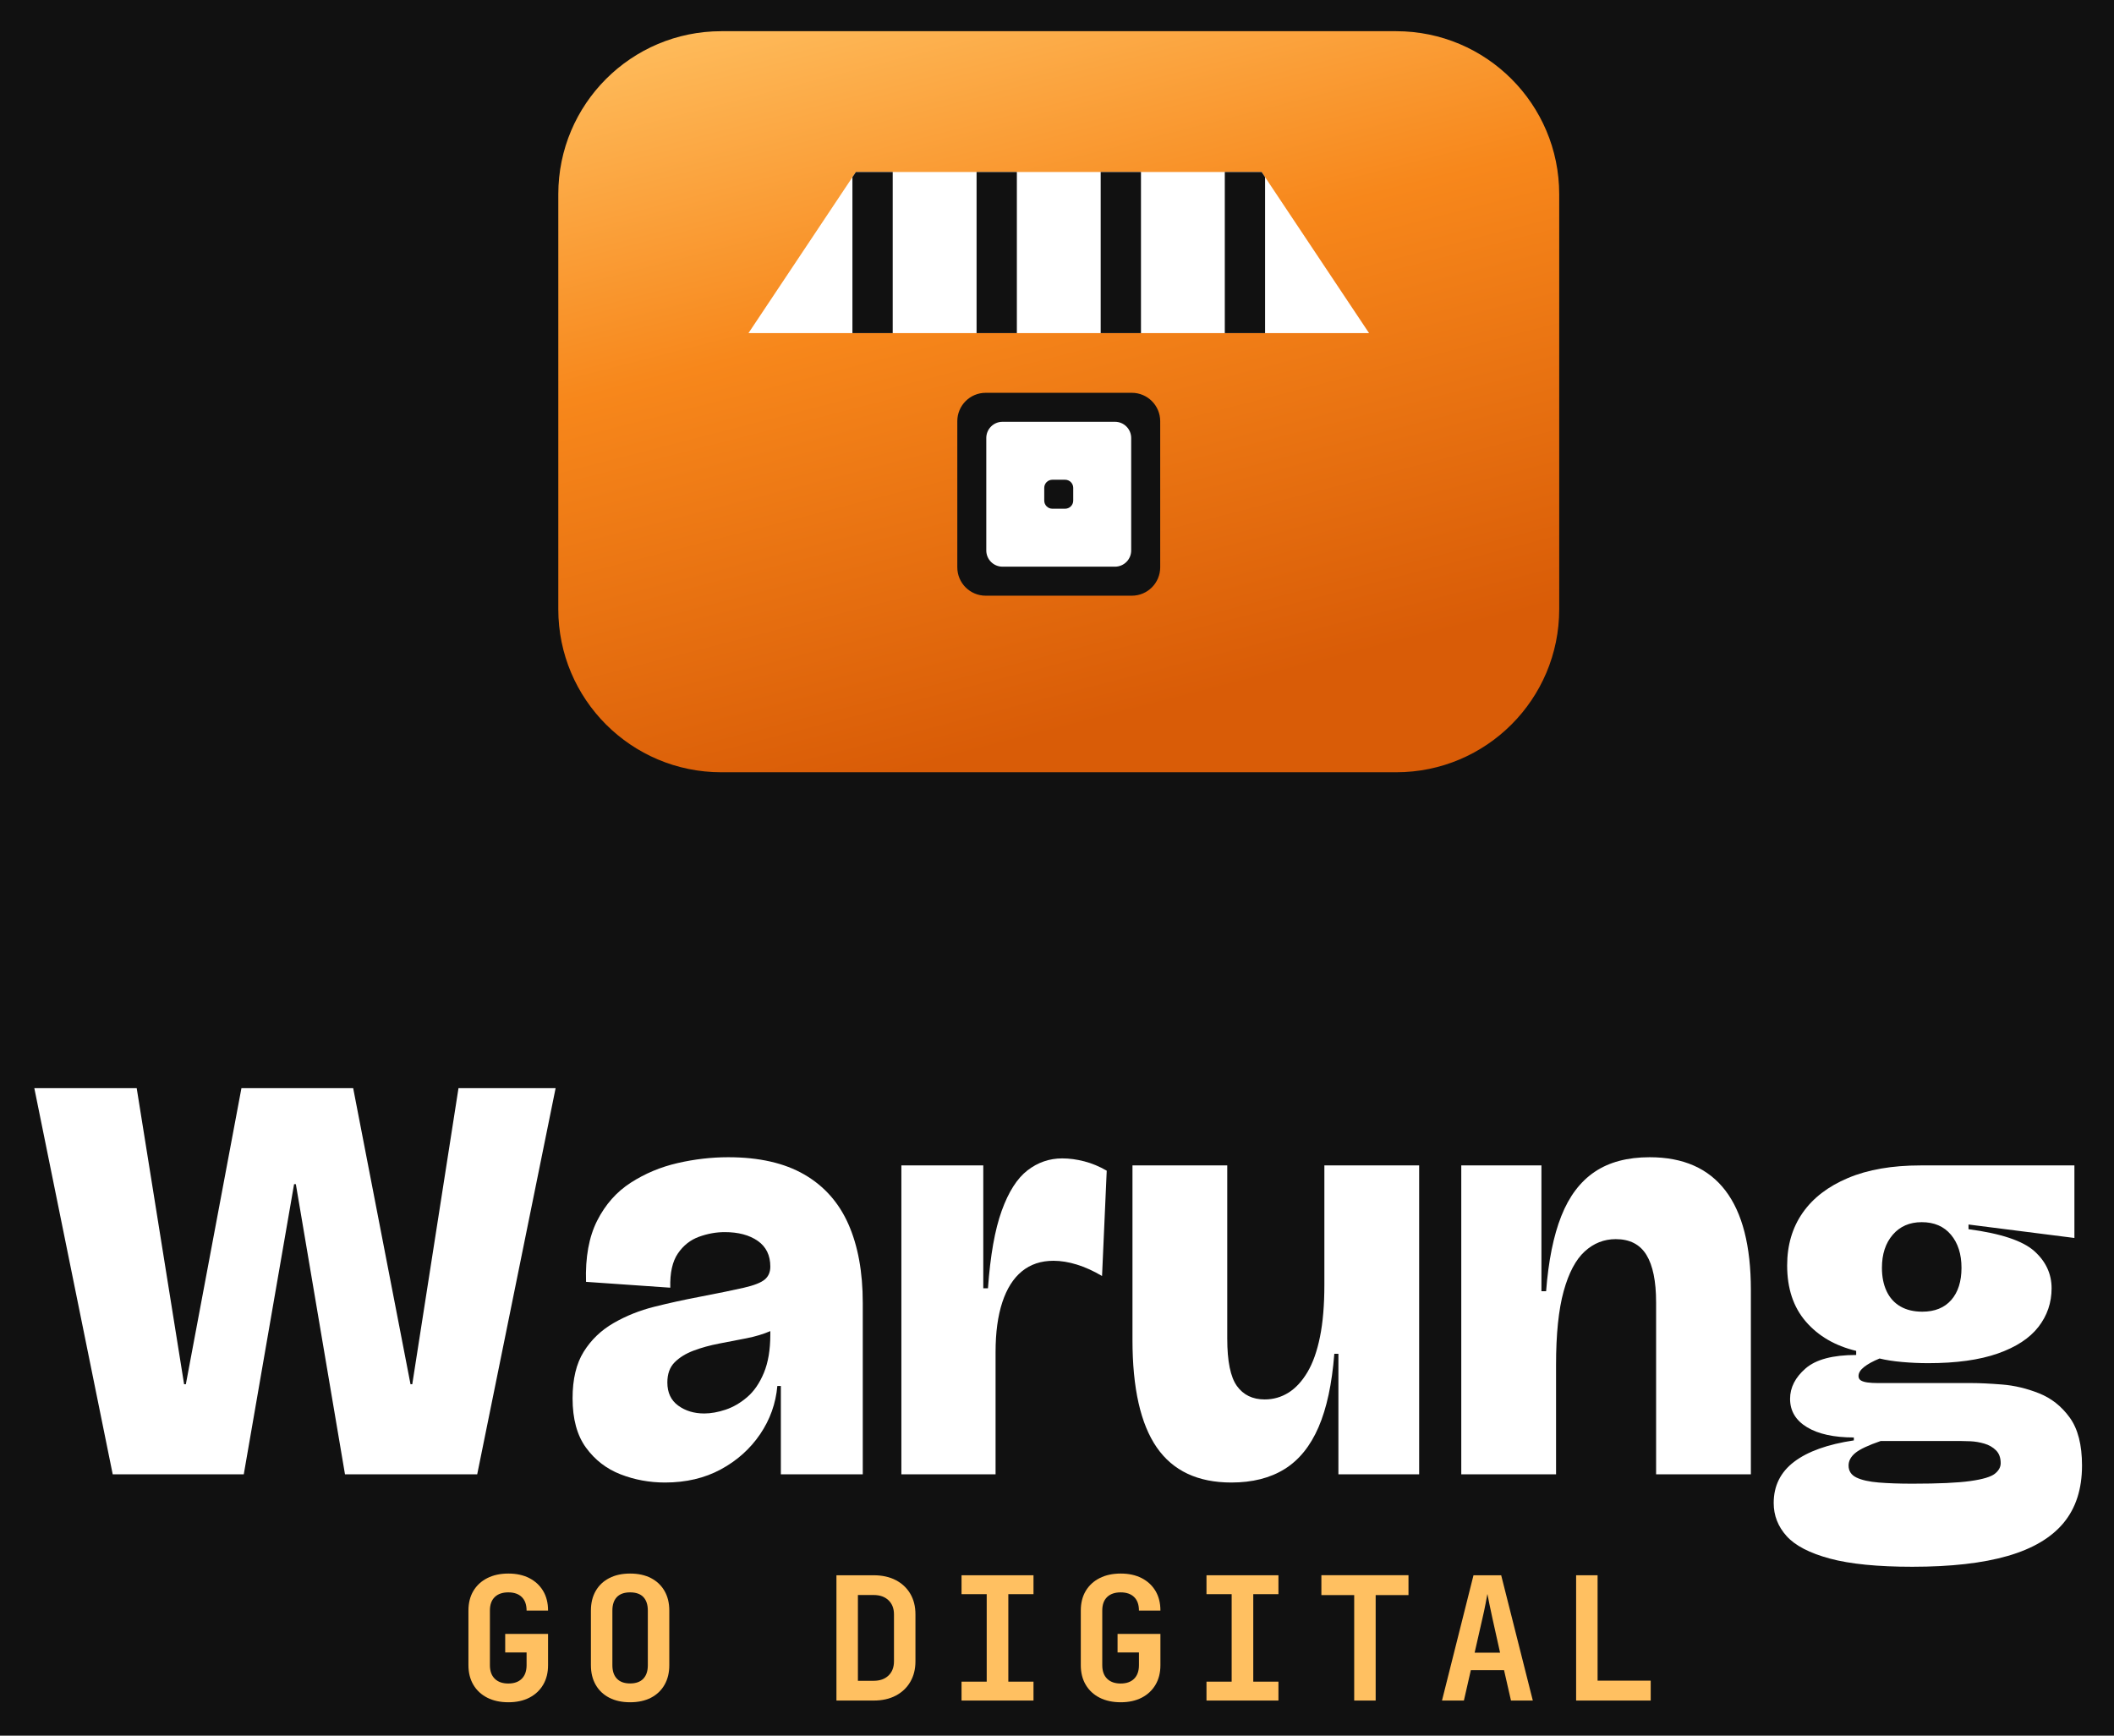
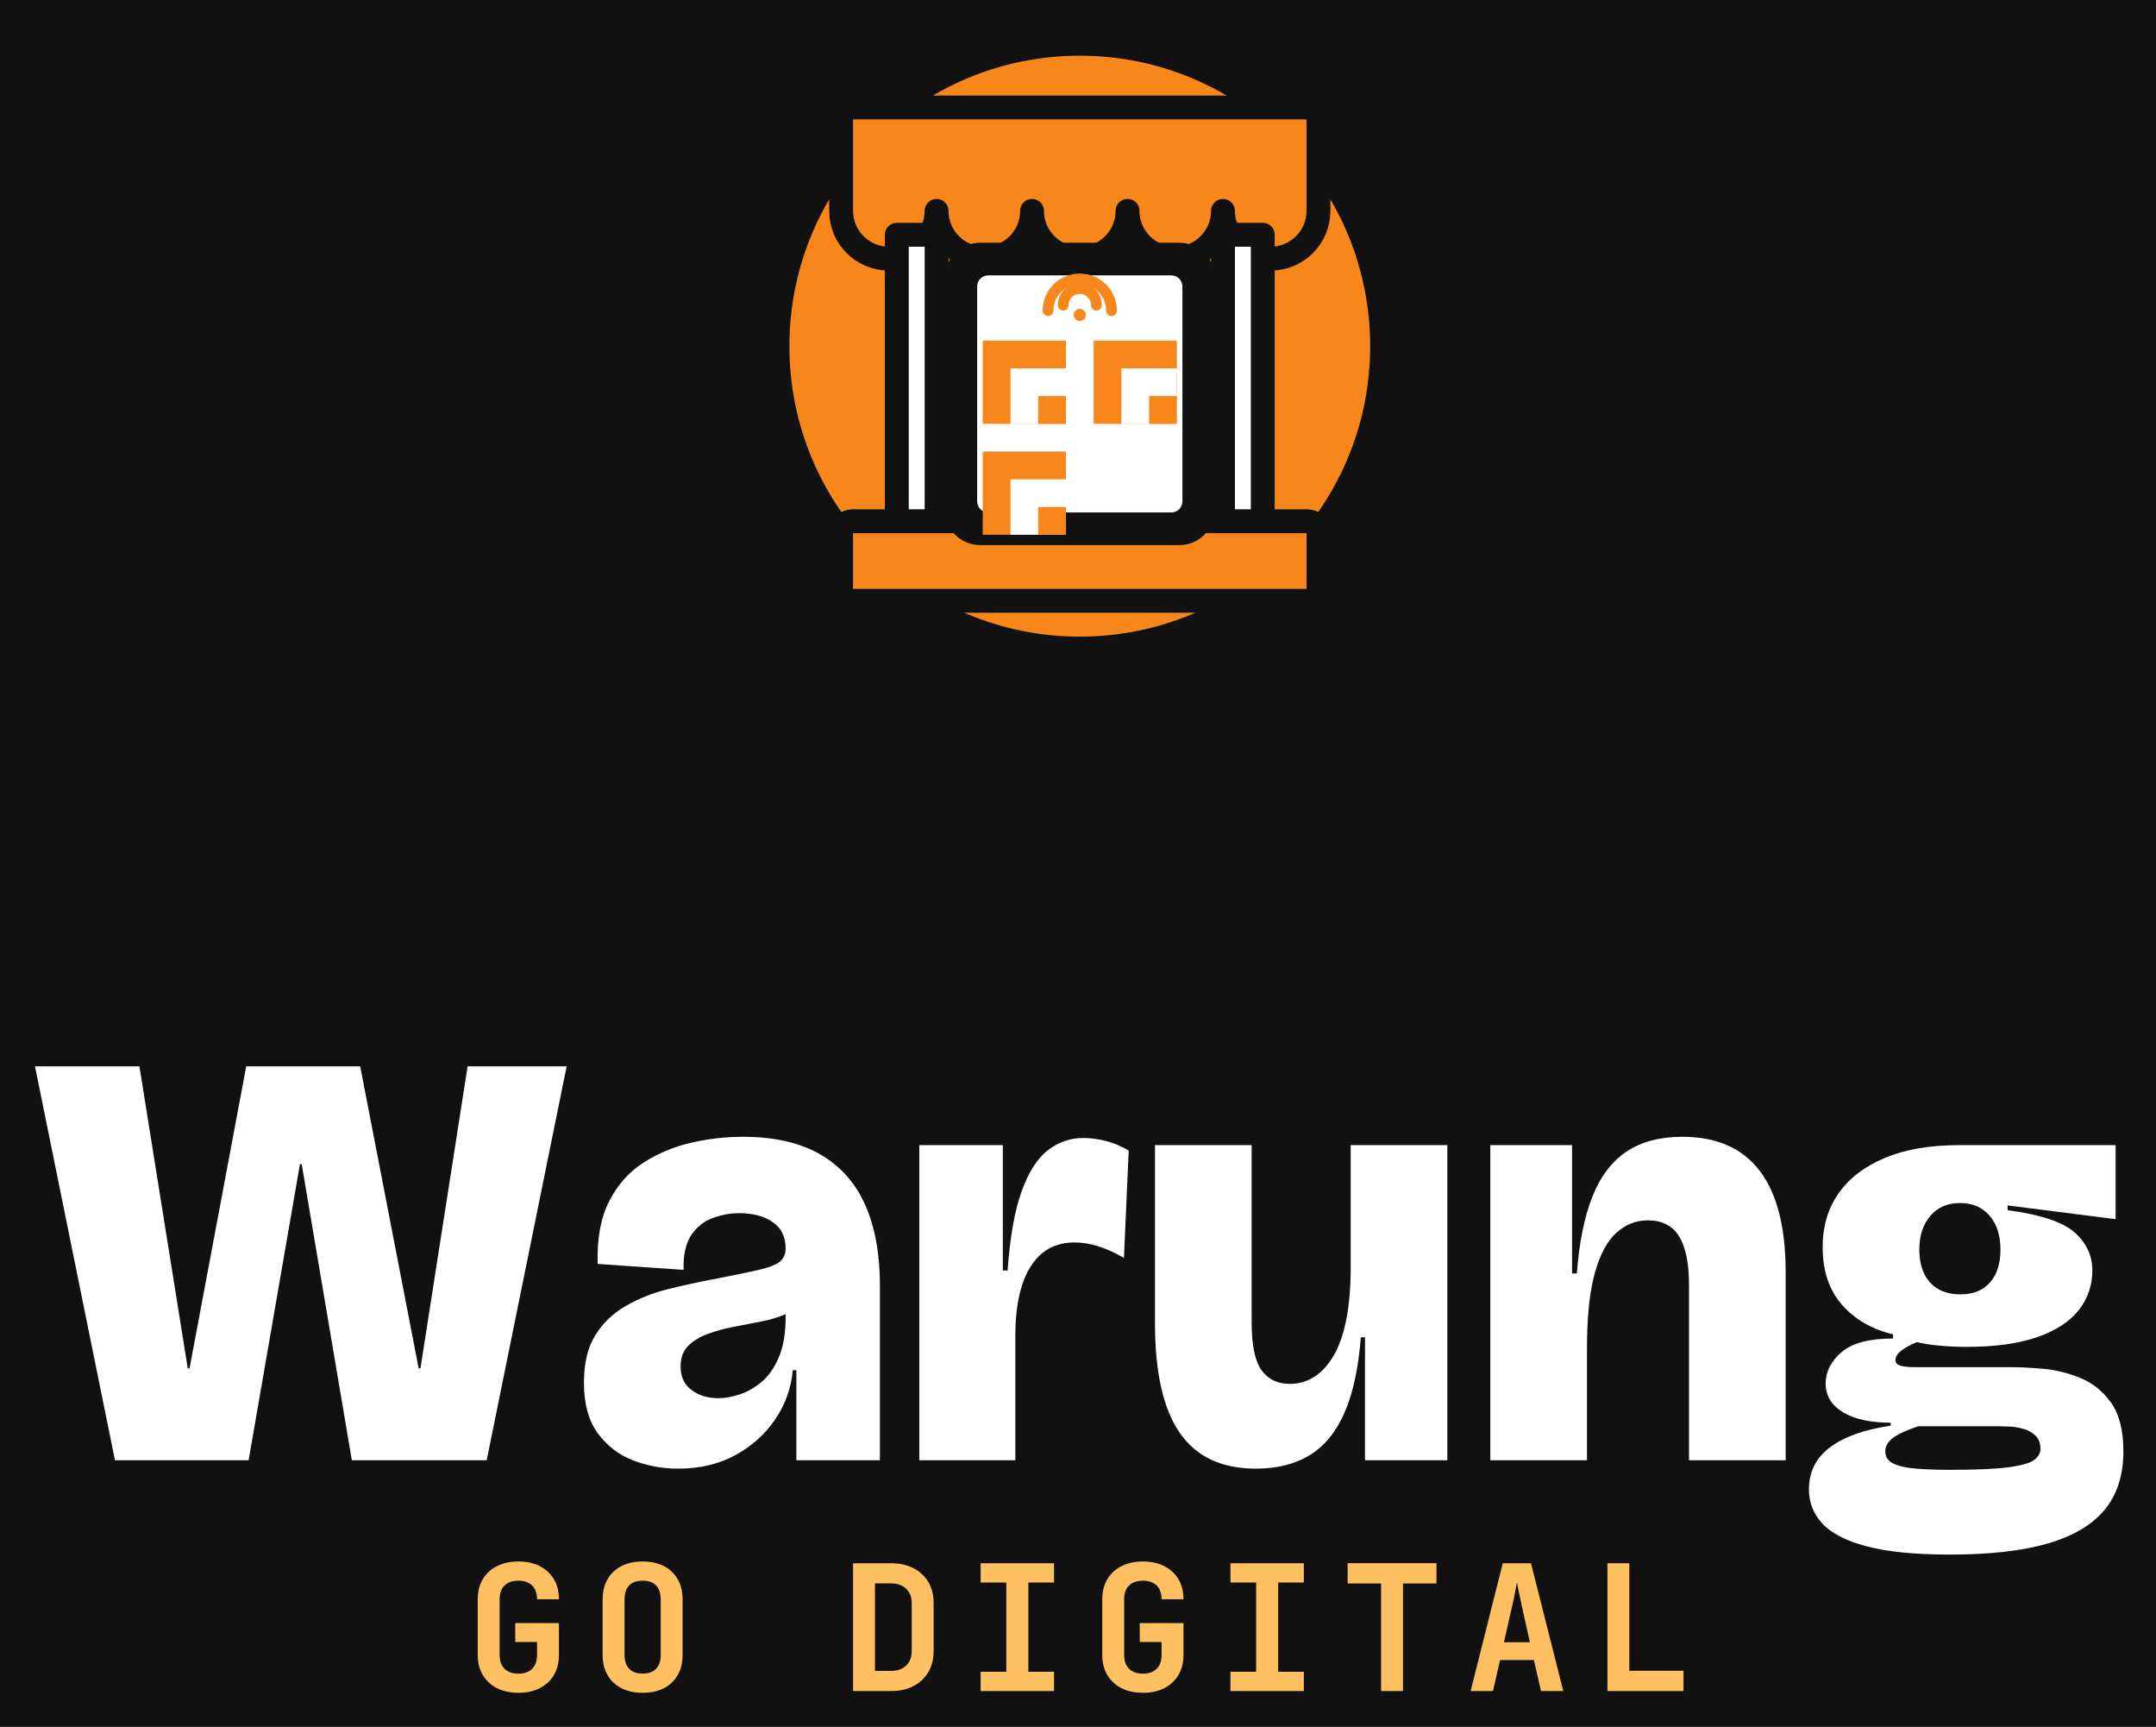
- <svg xmlns="http://www.w3.org/2000/svg" viewBox="0 0 542 445" width="542" height="445" role="img" aria-label="Warung Go Digital">
-   <defs>
-     <linearGradient id="oren" x1="0" y1="0" x2="0.35" y2="1">
-       <stop offset="0" stop-color="#ffc061" />
-       <stop offset="0.45" stop-color="#f7871b" />
-       <stop offset="1" stop-color="#d95c07" />
-     </linearGradient>
-   </defs>
-   <rect width="542" height="445" fill="#111111" />
-   <g transform="translate(-53.00 -52.00)">
-     <rect x="196.14" y="60" width="256.62" height="190" rx="41.80" fill="url(#oren)" />
-     <clipPath id="tenda-V2">
-       <path d="M5.2 4.2 H18.8 L22.4 9.6 H1.6 Z" transform="translate(232.66 63.97) scale(7.64935)" />
-     </clipPath>
-     <g clip-path="url(#tenda-V2)">
-       <path d="M4.2 9.6 H19.8 V19.6 H4.2 Z" transform="translate(232.66 63.97) scale(7.64935)" fill="#ffffff" />
-       <path d="M5.2 4.2 H18.8 L22.4 9.6 H1.6 Z" transform="translate(232.66 63.97) scale(7.64935)" fill="#ffffff" />
-       <rect x="271.55" y="89.98" width="10.33" height="47.43" fill="#111111" />
-       <rect x="303.38" y="89.98" width="10.33" height="47.43" fill="#111111" />
-       <rect x="335.20" y="89.98" width="10.33" height="47.43" fill="#111111" />
-       <rect x="367.02" y="89.98" width="10.33" height="47.43" fill="#111111" />
+ <svg xmlns="http://www.w3.org/2000/svg" viewBox="0 0 542 434" width="542" height="434" role="img" aria-label="Warung Go Digital">
+   <rect width="542" height="434" fill="#111111" />
+   <g transform="translate(-53.00 -73.00)">
+     <g transform="translate(224.45 60.00) scale(2)">
+       <circle cx="50" cy="50" r="38.0" fill="#f7871b" stroke="#111111" stroke-width="3.0" stroke-linejoin="round" stroke-linecap="round" />
+       <path d="M20 33 V20 H80 V33 a6.00 6.00 0 0 1 -12.00 0 a6.00 6.00 0 0 1 -12.00 0 a6.00 6.00 0 0 1 -12.00 0 a6.00 6.00 0 0 1 -12.00 0 a6.00 6.00 0 0 1 -12.00 0 Z" fill="#f7871b" stroke="#111111" stroke-width="3.0" stroke-linejoin="round" stroke-linecap="round" />
+       <rect x="27" y="36" width="5" height="38" fill="#ffffff" stroke="#111111" stroke-width="3.0" stroke-linejoin="round" stroke-linecap="round" />
+       <rect x="68" y="36" width="5" height="38" fill="#ffffff" stroke="#111111" stroke-width="3.0" stroke-linejoin="round" stroke-linecap="round" />
+       <rect x="20" y="72" width="60" height="10" rx="1.4" fill="#f7871b" stroke="#111111" stroke-width="3.0" stroke-linejoin="round" stroke-linecap="round" />
+       <rect x="34.50" y="38.5" width="31" height="35" rx="3" fill="#111111" stroke="#111111" stroke-width="3.0" stroke-linejoin="round" stroke-linecap="round" />
+       <rect x="37.10" y="41.10" width="25.8" height="29.8" rx="1.4" fill="#ffffff" />
+       <path d="M47.91 44.85 A2.09 2.09 0 0 1 52.09 44.85" fill="none" stroke="#f7871b" stroke-width="1.35" stroke-linecap="round" />
+       <path d="M46.01 45.54 A3.99 3.99 0 0 1 53.99 45.54" fill="none" stroke="#f7871b" stroke-width="1.35" stroke-linecap="round" />
+       <circle cx="50.00" cy="46.08" r="0.76" fill="#f7871b" />
+       <rect x="37.80" y="49.30" width="10.46" height="10.46" fill="#f7871b" />
+       <rect x="41.29" y="52.79" width="6.97" height="6.97" fill="#ffffff" />
+       <rect x="44.77" y="56.27" width="3.49" height="3.49" fill="#f7871b" />
+       <rect x="51.74" y="49.30" width="10.46" height="10.46" fill="#f7871b" />
+       <rect x="55.23" y="52.79" width="6.97" height="6.97" fill="#ffffff" />
+       <rect x="58.71" y="56.27" width="3.49" height="3.49" fill="#f7871b" />
+       <rect x="37.80" y="63.24" width="10.46" height="10.46" fill="#f7871b" />
+       <rect x="41.29" y="66.73" width="6.97" height="6.97" fill="#ffffff" />
+       <rect x="44.77" y="70.21" width="3.49" height="3.49" fill="#f7871b" />
    </g>
-     <rect x="298.44" y="152.71" width="52.02" height="52.02" rx="7.28" fill="#111111" />
-     <rect x="305.87" y="160.14" width="37.15" height="37.15" rx="4.16" fill="#ffffff" />
-     <rect x="320.73" y="175.00" width="7.43" height="7.43" rx="2.08" fill="#111111" />
    <g fill="#ffffff">
-       <path transform="translate(60.00 430.00) scale(0.15 -0.15)" d="M146 0 12 660H187L268 154H271L366 660H557L655 154H658L737 660H903L769 0H543L459 496H456L370 0Z" />
-       <path transform="translate(197.25 430.00) scale(0.15 -0.15)" d="M175 -14Q135 -14 99.0 0.0Q63 14 40.0 45.5Q17 77 17 130Q17 179 36.0 209.5Q55 240 87.0 258.5Q119 277 157.0 286.5Q195 296 232 303Q284 313 310.0 319.0Q336 325 345.5 333.0Q355 341 355 355Q355 384 333.5 399.0Q312 414 277 414Q255 414 233.0 406.0Q211 398 197.0 377.5Q183 357 184 319L40 329Q38 392 59.0 433.5Q80 475 116.5 498.5Q153 522 196.5 532.0Q240 542 283 542Q362 542 413.0 512.5Q464 483 488.5 427.5Q513 372 513 293V199Q513 166 513.0 132.5Q513 99 513.0 66.0Q513 33 513 0H373Q373 36 373.0 73.0Q373 110 373 151H367Q363 106 337.5 68.5Q312 31 270.5 8.5Q229 -14 175 -14ZM242 104Q259 104 278.5 110.5Q298 117 315.5 132.0Q333 147 344.0 173.5Q355 200 355 239V263L382 266Q374 253 355.5 245.0Q337 237 314.0 232.5Q291 228 267.5 223.5Q244 219 224.0 211.5Q204 204 191.5 191.5Q179 179 179 157Q179 131 197.5 117.5Q216 104 242 104Z" />
-       <path transform="translate(278.70 430.00) scale(0.15 -0.15)" d="M36 0V287V528H176V318H184Q190 402 207.5 450.5Q225 499 251.5 519.5Q278 540 311 540Q329 540 348.5 535.0Q368 530 387 519L379 339Q357 352 336.0 358.5Q315 365 296 365Q264 365 242.0 347.0Q220 329 208.5 294.0Q197 259 197 209V0Z" />
-       <path transform="translate(338.70 430.00) scale(0.15 -0.15)" d="M200 -14Q114 -14 72.5 46.0Q31 106 31 230V528H193V232Q193 174 209.5 151.0Q226 128 257 128Q279 128 297.5 139.5Q316 151 330.0 174.5Q344 198 351.5 235.0Q359 272 359 324V528H521V238V0H383V206H376Q370 129 349.0 80.5Q328 32 291.0 9.0Q254 -14 200 -14Z" />
-       <path transform="translate(422.25 430.00) scale(0.15 -0.15)" d="M36 0V299V528H173V313H181Q187 391 207.0 441.5Q227 492 264.0 517.0Q301 542 358 542Q444 542 487.5 485.0Q531 428 531 315V0H369V294Q369 348 352.5 375.0Q336 402 300 402Q270 402 247.0 381.0Q224 360 211.0 313.0Q198 266 198 187V0Z" />
-       <path transform="translate(506.55 430.00) scale(0.15 -0.15)" d="M245 -158Q156 -158 104.0 -144.0Q52 -130 30.0 -105.5Q8 -81 8 -49Q8 -5 43.0 21.5Q78 48 145 58V63Q94 63 65.0 80.5Q36 98 36 129Q36 158 62.5 181.0Q89 204 149 204V211Q95 224 63.0 261.0Q31 298 31 357Q31 409 57.5 447.0Q84 485 135.0 506.5Q186 528 259 528H522V404L341 427V419Q424 408 453.5 381.5Q483 355 483 318Q483 281 460.5 252.0Q438 223 391.0 206.5Q344 190 272 190Q250 190 227.5 192.0Q205 194 189 198Q172 191 162.5 183.5Q153 176 153 168Q153 163 157.0 160.5Q161 158 168.5 157.0Q176 156 186 156H346Q367 156 398.5 153.5Q430 151 461.5 138.5Q493 126 514.0 97.0Q535 68 535 15Q535 -45 503.5 -83.0Q472 -121 408.0 -139.5Q344 -158 245 -158ZM245 -16Q312 -16 344.0 -11.5Q376 -7 386.0 1.0Q396 9 396 19Q396 33 388.0 41.0Q380 49 368.0 52.5Q356 56 344.5 56.5Q333 57 326 57H191Q159 46 147.5 36.5Q136 27 136 15Q136 1 149.5 -5.5Q163 -12 187.5 -14.0Q212 -16 245 -16ZM262 278Q294 278 311.5 298.0Q329 318 329 353Q329 388 311.0 409.5Q293 431 261 431Q230 431 211.5 409.5Q193 388 193 353Q193 330 201.0 313.0Q209 296 224.5 287.0Q240 278 262 278Z" />
+       <path transform="translate(60.00 440.00) scale(0.15 -0.15)" d="M146 0 12 660H187L268 154H271L366 660H557L655 154H658L737 660H903L769 0H543L459 496H456L370 0Z" />
+       <path transform="translate(197.25 440.00) scale(0.15 -0.15)" d="M175 -14Q135 -14 99.0 0.0Q63 14 40.0 45.5Q17 77 17 130Q17 179 36.0 209.5Q55 240 87.0 258.5Q119 277 157.0 286.5Q195 296 232 303Q284 313 310.0 319.0Q336 325 345.5 333.0Q355 341 355 355Q355 384 333.5 399.0Q312 414 277 414Q255 414 233.0 406.0Q211 398 197.0 377.5Q183 357 184 319L40 329Q38 392 59.0 433.5Q80 475 116.5 498.5Q153 522 196.5 532.0Q240 542 283 542Q362 542 413.0 512.5Q464 483 488.5 427.5Q513 372 513 293V199Q513 166 513.0 132.5Q513 99 513.0 66.0Q513 33 513 0H373Q373 36 373.0 73.0Q373 110 373 151H367Q363 106 337.5 68.5Q312 31 270.5 8.5Q229 -14 175 -14ZM242 104Q259 104 278.5 110.5Q298 117 315.5 132.0Q333 147 344.0 173.5Q355 200 355 239V263L382 266Q374 253 355.5 245.0Q337 237 314.0 232.5Q291 228 267.5 223.5Q244 219 224.0 211.5Q204 204 191.5 191.5Q179 179 179 157Q179 131 197.5 117.5Q216 104 242 104Z" />
+       <path transform="translate(278.70 440.00) scale(0.15 -0.15)" d="M36 0V287V528H176V318H184Q190 402 207.5 450.5Q225 499 251.5 519.5Q278 540 311 540Q329 540 348.5 535.0Q368 530 387 519L379 339Q357 352 336.0 358.5Q315 365 296 365Q264 365 242.0 347.0Q220 329 208.5 294.0Q197 259 197 209V0Z" />
+       <path transform="translate(338.70 440.00) scale(0.15 -0.15)" d="M200 -14Q114 -14 72.5 46.0Q31 106 31 230V528H193V232Q193 174 209.5 151.0Q226 128 257 128Q279 128 297.5 139.5Q316 151 330.0 174.5Q344 198 351.5 235.0Q359 272 359 324V528H521V238V0H383V206H376Q370 129 349.0 80.5Q328 32 291.0 9.0Q254 -14 200 -14Z" />
+       <path transform="translate(422.25 440.00) scale(0.15 -0.15)" d="M36 0V299V528H173V313H181Q187 391 207.0 441.5Q227 492 264.0 517.0Q301 542 358 542Q444 542 487.5 485.0Q531 428 531 315V0H369V294Q369 348 352.5 375.0Q336 402 300 402Q270 402 247.0 381.0Q224 360 211.0 313.0Q198 266 198 187V0Z" />
+       <path transform="translate(506.55 440.00) scale(0.15 -0.15)" d="M245 -158Q156 -158 104.0 -144.0Q52 -130 30.0 -105.5Q8 -81 8 -49Q8 -5 43.0 21.5Q78 48 145 58V63Q94 63 65.0 80.5Q36 98 36 129Q36 158 62.5 181.0Q89 204 149 204V211Q95 224 63.0 261.0Q31 298 31 357Q31 409 57.5 447.0Q84 485 135.0 506.5Q186 528 259 528H522V404L341 427V419Q424 408 453.5 381.5Q483 355 483 318Q483 281 460.5 252.0Q438 223 391.0 206.5Q344 190 272 190Q250 190 227.5 192.0Q205 194 189 198Q172 191 162.5 183.5Q153 176 153 168Q153 163 157.0 160.5Q161 158 168.5 157.0Q176 156 186 156H346Q367 156 398.5 153.5Q430 151 461.5 138.5Q493 126 514.0 97.0Q535 68 535 15Q535 -45 503.5 -83.0Q472 -121 408.0 -139.5Q344 -158 245 -158ZM245 -16Q312 -16 344.0 -11.5Q376 -7 386.0 1.0Q396 9 396 19Q396 33 388.0 41.0Q380 49 368.0 52.5Q356 56 344.5 56.5Q333 57 326 57H191Q159 46 147.5 36.5Q136 27 136 15Q136 1 149.5 -5.5Q163 -12 187.5 -14.0Q212 -16 245 -16ZM262 278Q294 278 311.5 298.0Q329 318 329 353Q329 388 311.0 409.5Q293 431 261 431Q230 431 211.5 409.5Q193 388 193 353Q193 330 201.0 313.0Q209 296 224.5 287.0Q240 278 262 278Z" />
    </g>
    <g fill="#ffc061">
-       <path transform="translate(169.95 488.00) scale(0.044 -0.044)" d="M304.293 -10Q233.905 -10 181.602 16.463Q129.3 42.925 100.459 91.595Q71.619 140.265 71.619 205.85V524.15Q71.619 590.735 100.459 638.905Q129.3 687.075 181.602 713.537Q233.905 740 304.293 740Q374.68 740 426.483 713.33Q478.285 686.66 506.918 638.622Q535.551 590.585 535.551 524.15H410.449Q410.449 575.619 382.521 602.977Q354.592 630.334 303.891 630.334Q253.19 630.334 224.956 603.065Q196.721 575.797 196.721 524.565V205.85Q196.721 155.011 224.956 127.131Q253.19 99.251 303.891 99.251Q354.592 99.251 382.521 127.193Q410.449 155.136 410.449 206.09V280.055H285.85V388.381H535.551V205.85Q535.551 140.437 506.918 91.889Q478.285 43.34 426.483 16.67Q374.68 -10 304.293 -10Z" />
-       <path transform="translate(201.35 488.00) scale(0.044 -0.044)" d="M300 -10Q229.905 -10 178.602 16.463Q127.3 42.925 99.459 91.595Q71.619 140.265 71.619 205.85V524.15Q71.619 590.15 99.459 638.612Q127.3 687.075 178.602 713.537Q229.905 740 300 740Q370.68 740 421.69 713.537Q472.7 687.075 500.541 638.612Q528.381 590.15 528.381 524.565V205.85Q528.381 140.265 500.541 91.595Q472.7 42.925 421.69 16.463Q370.68 -10 300 -10ZM300 99.666Q350.81 99.666 377.044 127.316Q403.279 154.966 403.279 205.85V524.15Q403.279 575.619 377.337 602.977Q351.395 630.334 300 630.334Q249.02 630.334 222.87 602.977Q196.721 575.619 196.721 524.15V205.85Q196.721 154.966 223.163 127.316Q249.605 99.666 300 99.666Z" />
-       <path transform="translate(264.15 488.00) scale(0.044 -0.044)" d="M75.034 0V730H292.115Q366.041 730 420.466 701.83Q474.891 673.66 505.146 622.612Q535.401 571.565 535.401 502.225V228.775Q535.401 160.02 505.146 108.473Q474.891 56.925 420.466 28.463Q366.041 0 292.115 0ZM200.136 115.101H292.115Q346.415 115.101 378.357 145.666Q410.3 176.231 410.3 228.775V502.225Q410.3 553.769 378.357 584.334Q346.415 614.899 292.115 614.899H200.136Z" />
-       <path transform="translate(295.55 488.00) scale(0.044 -0.044)" d="M90.374 0V110.081H237.034V619.919H90.374V730H509.626V619.919H362.966V110.081H509.626V0Z" />
-       <path transform="translate(326.95 488.00) scale(0.044 -0.044)" d="M304.293 -10Q233.905 -10 181.602 16.463Q129.3 42.925 100.459 91.595Q71.619 140.265 71.619 205.85V524.15Q71.619 590.735 100.459 638.905Q129.3 687.075 181.602 713.537Q233.905 740 304.293 740Q374.68 740 426.483 713.33Q478.285 686.66 506.918 638.622Q535.551 590.585 535.551 524.15H410.449Q410.449 575.619 382.521 602.977Q354.592 630.334 303.891 630.334Q253.19 630.334 224.956 603.065Q196.721 575.797 196.721 524.565V205.85Q196.721 155.011 224.956 127.131Q253.19 99.251 303.891 99.251Q354.592 99.251 382.521 127.193Q410.449 155.136 410.449 206.09V280.055H285.85V388.381H535.551V205.85Q535.551 140.437 506.918 91.889Q478.285 43.34 426.483 16.67Q374.68 -10 304.293 -10Z" />
-       <path transform="translate(358.35 488.00) scale(0.044 -0.044)" d="M90.374 0V110.081H237.034V619.919H90.374V730H509.626V619.919H362.966V110.081H509.626V0Z" />
-       <path transform="translate(389.75 488.00) scale(0.044 -0.044)" d="M237.449 0V614.484H46.225V730.415H553.775V614.484H362.551V0Z" />
-       <path transform="translate(421.15 488.00) scale(0.044 -0.044)" d="M35.374 0 218.939 730H380.306L564.626 0H437.354L396.959 177.034H203.456L163.061 0ZM225.551 278.775H373.864L330.15 475.109Q319.415 523.899 311.293 563.681Q303.17 603.463 300 621.144Q296.83 603.463 289.293 563.974Q281.755 524.484 270.435 476.109Z" />
-       <path transform="translate(452.55 488.00) scale(0.044 -0.044)" d="M103.3 0V730H228.401V115.931H537.925V0Z" />
+       <path transform="translate(169.95 498.00) scale(0.044 -0.044)" d="M304.293 -10Q233.905 -10 181.602 16.463Q129.3 42.925 100.459 91.595Q71.619 140.265 71.619 205.85V524.15Q71.619 590.735 100.459 638.905Q129.3 687.075 181.602 713.537Q233.905 740 304.293 740Q374.68 740 426.483 713.33Q478.285 686.66 506.918 638.622Q535.551 590.585 535.551 524.15H410.449Q410.449 575.619 382.521 602.977Q354.592 630.334 303.891 630.334Q253.19 630.334 224.956 603.065Q196.721 575.797 196.721 524.565V205.85Q196.721 155.011 224.956 127.131Q253.19 99.251 303.891 99.251Q354.592 99.251 382.521 127.193Q410.449 155.136 410.449 206.09V280.055H285.85V388.381H535.551V205.85Q535.551 140.437 506.918 91.889Q478.285 43.34 426.483 16.67Q374.68 -10 304.293 -10Z" />
+       <path transform="translate(201.35 498.00) scale(0.044 -0.044)" d="M300 -10Q229.905 -10 178.602 16.463Q127.3 42.925 99.459 91.595Q71.619 140.265 71.619 205.85V524.15Q71.619 590.15 99.459 638.612Q127.3 687.075 178.602 713.537Q229.905 740 300 740Q370.68 740 421.69 713.537Q472.7 687.075 500.541 638.612Q528.381 590.15 528.381 524.565V205.85Q528.381 140.265 500.541 91.595Q472.7 42.925 421.69 16.463Q370.68 -10 300 -10ZM300 99.666Q350.81 99.666 377.044 127.316Q403.279 154.966 403.279 205.85V524.15Q403.279 575.619 377.337 602.977Q351.395 630.334 300 630.334Q249.02 630.334 222.87 602.977Q196.721 575.619 196.721 524.15V205.85Q196.721 154.966 223.163 127.316Q249.605 99.666 300 99.666Z" />
+       <path transform="translate(264.15 498.00) scale(0.044 -0.044)" d="M75.034 0V730H292.115Q366.041 730 420.466 701.83Q474.891 673.66 505.146 622.612Q535.401 571.565 535.401 502.225V228.775Q535.401 160.02 505.146 108.473Q474.891 56.925 420.466 28.463Q366.041 0 292.115 0ZM200.136 115.101H292.115Q346.415 115.101 378.357 145.666Q410.3 176.231 410.3 228.775V502.225Q410.3 553.769 378.357 584.334Q346.415 614.899 292.115 614.899H200.136Z" />
+       <path transform="translate(295.55 498.00) scale(0.044 -0.044)" d="M90.374 0V110.081H237.034V619.919H90.374V730H509.626V619.919H362.966V110.081H509.626V0Z" />
+       <path transform="translate(326.95 498.00) scale(0.044 -0.044)" d="M304.293 -10Q233.905 -10 181.602 16.463Q129.3 42.925 100.459 91.595Q71.619 140.265 71.619 205.85V524.15Q71.619 590.735 100.459 638.905Q129.3 687.075 181.602 713.537Q233.905 740 304.293 740Q374.68 740 426.483 713.33Q478.285 686.66 506.918 638.622Q535.551 590.585 535.551 524.15H410.449Q410.449 575.619 382.521 602.977Q354.592 630.334 303.891 630.334Q253.19 630.334 224.956 603.065Q196.721 575.797 196.721 524.565V205.85Q196.721 155.011 224.956 127.131Q253.19 99.251 303.891 99.251Q354.592 99.251 382.521 127.193Q410.449 155.136 410.449 206.09V280.055H285.85V388.381H535.551V205.85Q535.551 140.437 506.918 91.889Q478.285 43.34 426.483 16.67Q374.68 -10 304.293 -10Z" />
+       <path transform="translate(358.35 498.00) scale(0.044 -0.044)" d="M90.374 0V110.081H237.034V619.919H90.374V730H509.626V619.919H362.966V110.081H509.626V0Z" />
+       <path transform="translate(389.75 498.00) scale(0.044 -0.044)" d="M237.449 0V614.484H46.225V730.415H553.775V614.484H362.551V0Z" />
+       <path transform="translate(421.15 498.00) scale(0.044 -0.044)" d="M35.374 0 218.939 730H380.306L564.626 0H437.354L396.959 177.034H203.456L163.061 0ZM225.551 278.775H373.864L330.15 475.109Q319.415 523.899 311.293 563.681Q303.17 603.463 300 621.144Q296.83 603.463 289.293 563.974Q281.755 524.484 270.435 476.109Z" />
+       <path transform="translate(452.55 498.00) scale(0.044 -0.044)" d="M103.3 0V730H228.401V115.931H537.925V0Z" />
    </g>
  </g>
</svg>
